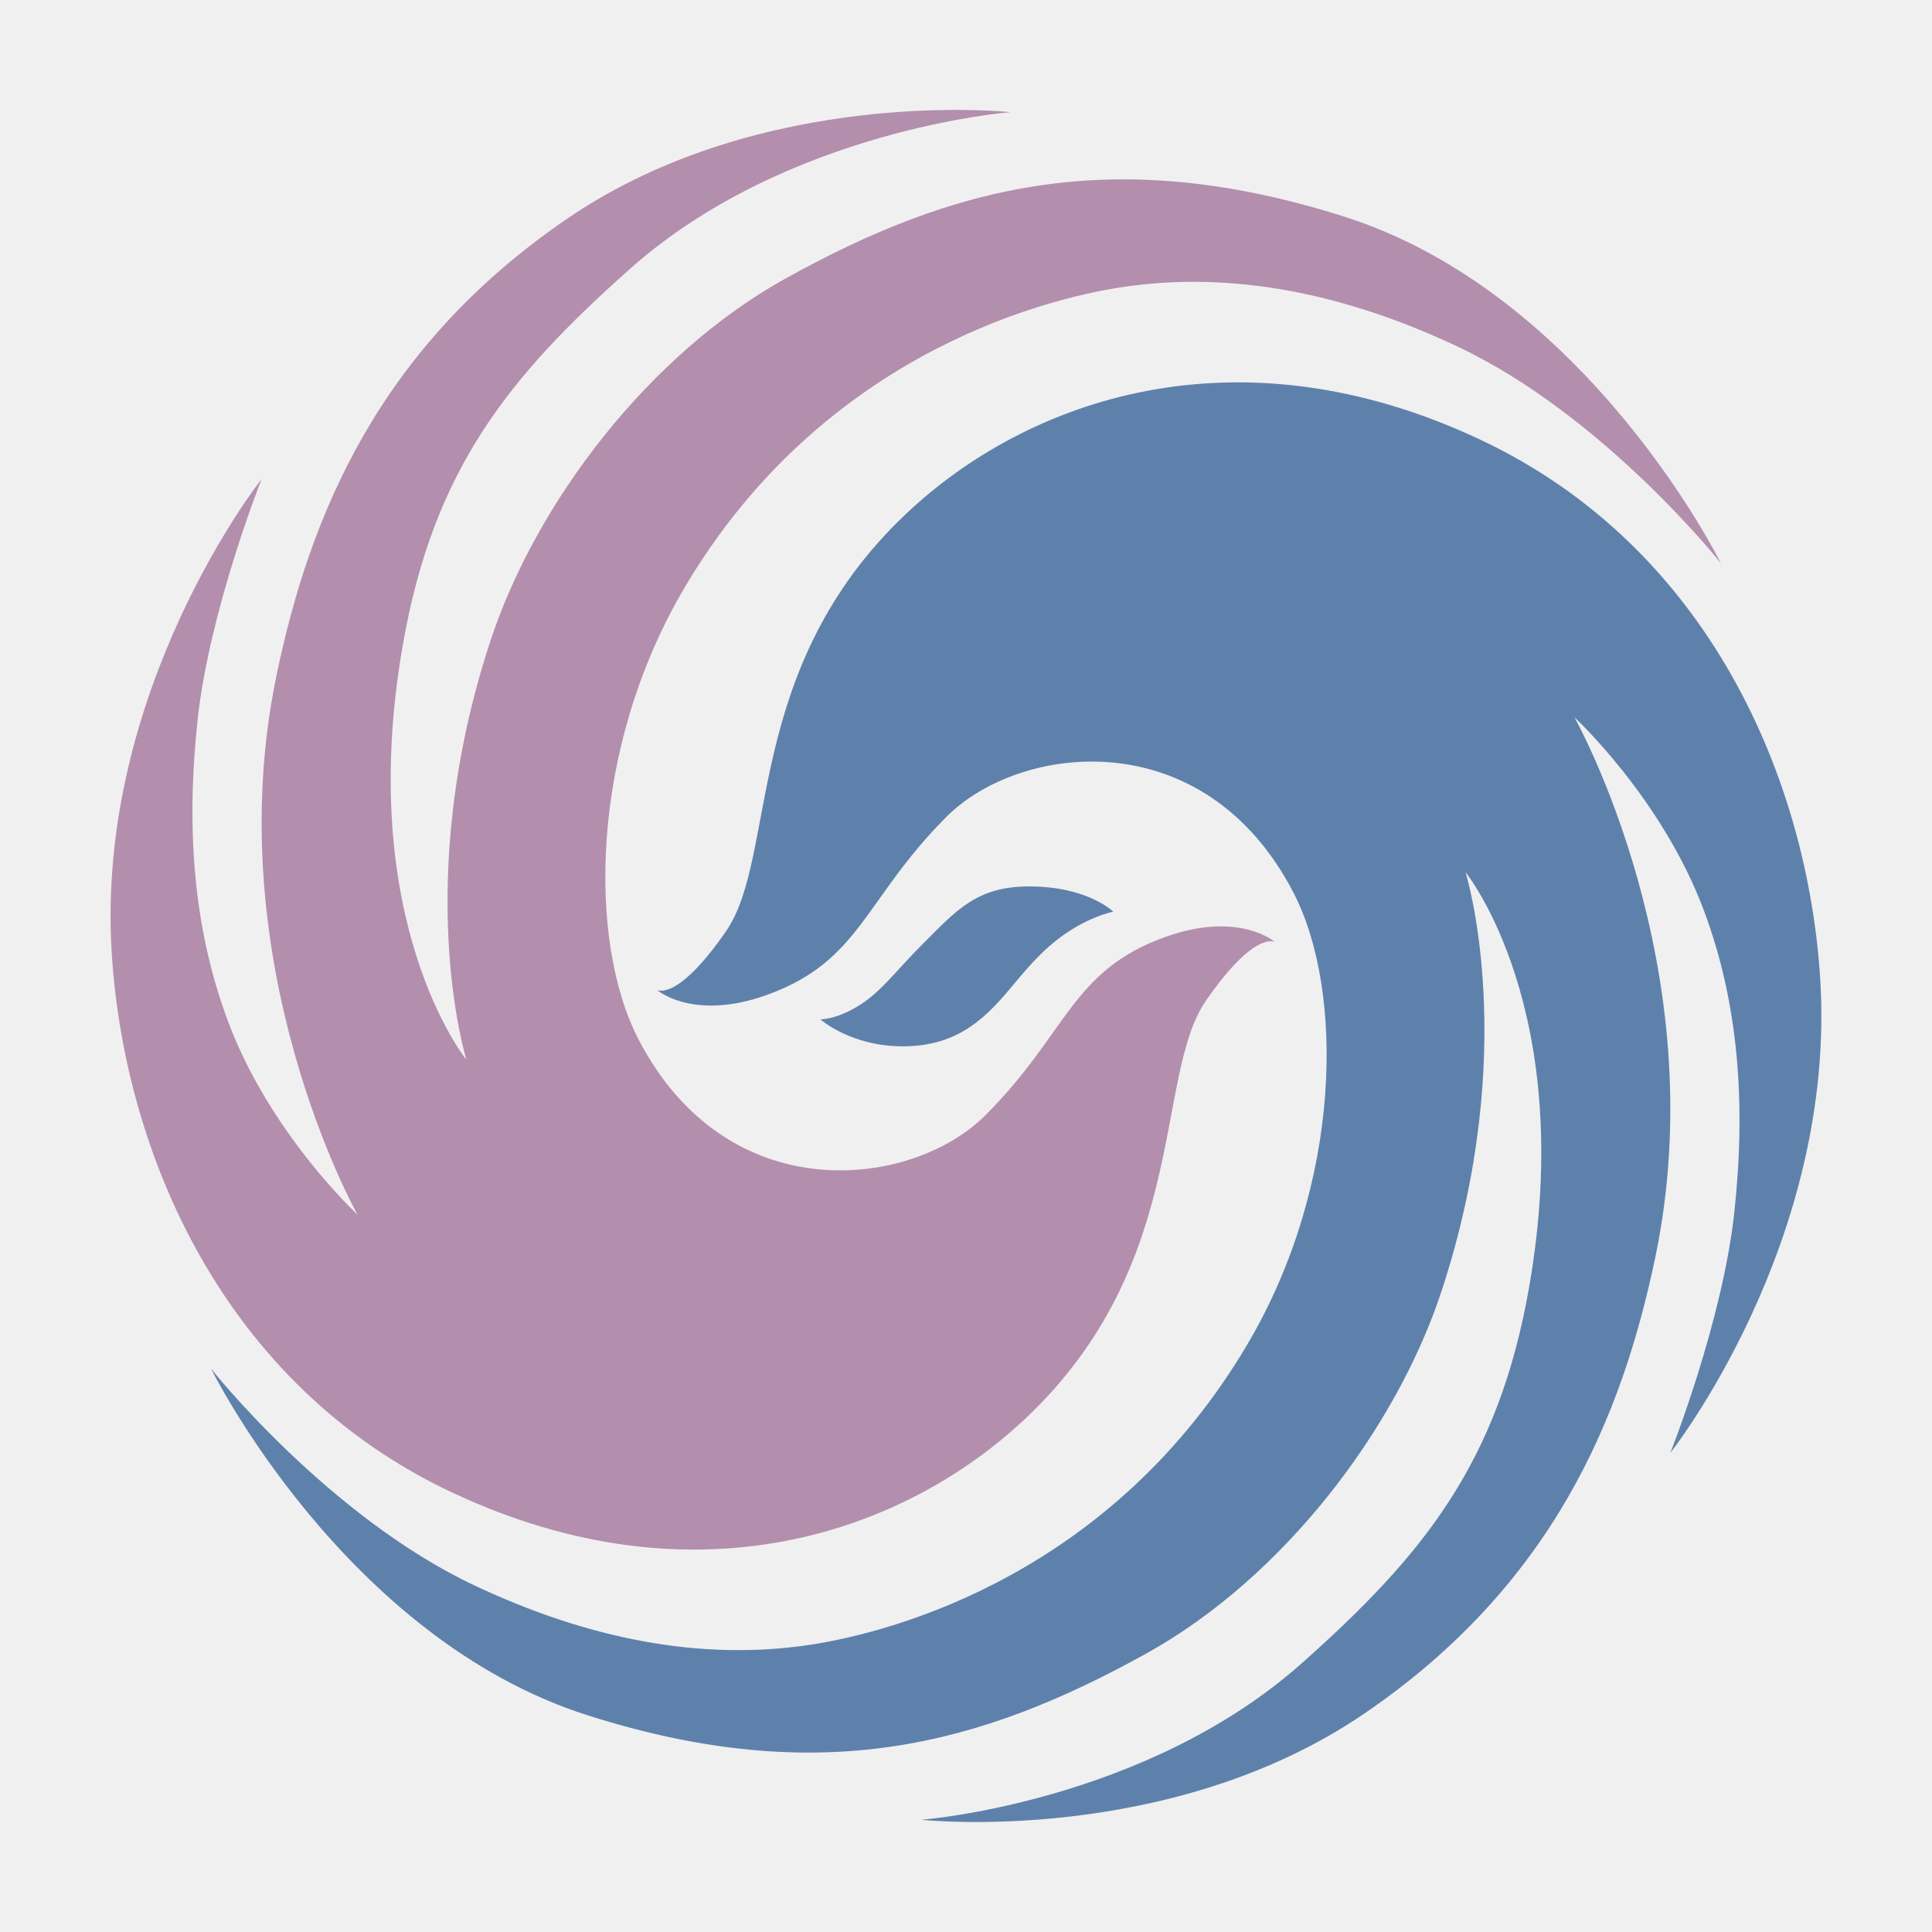
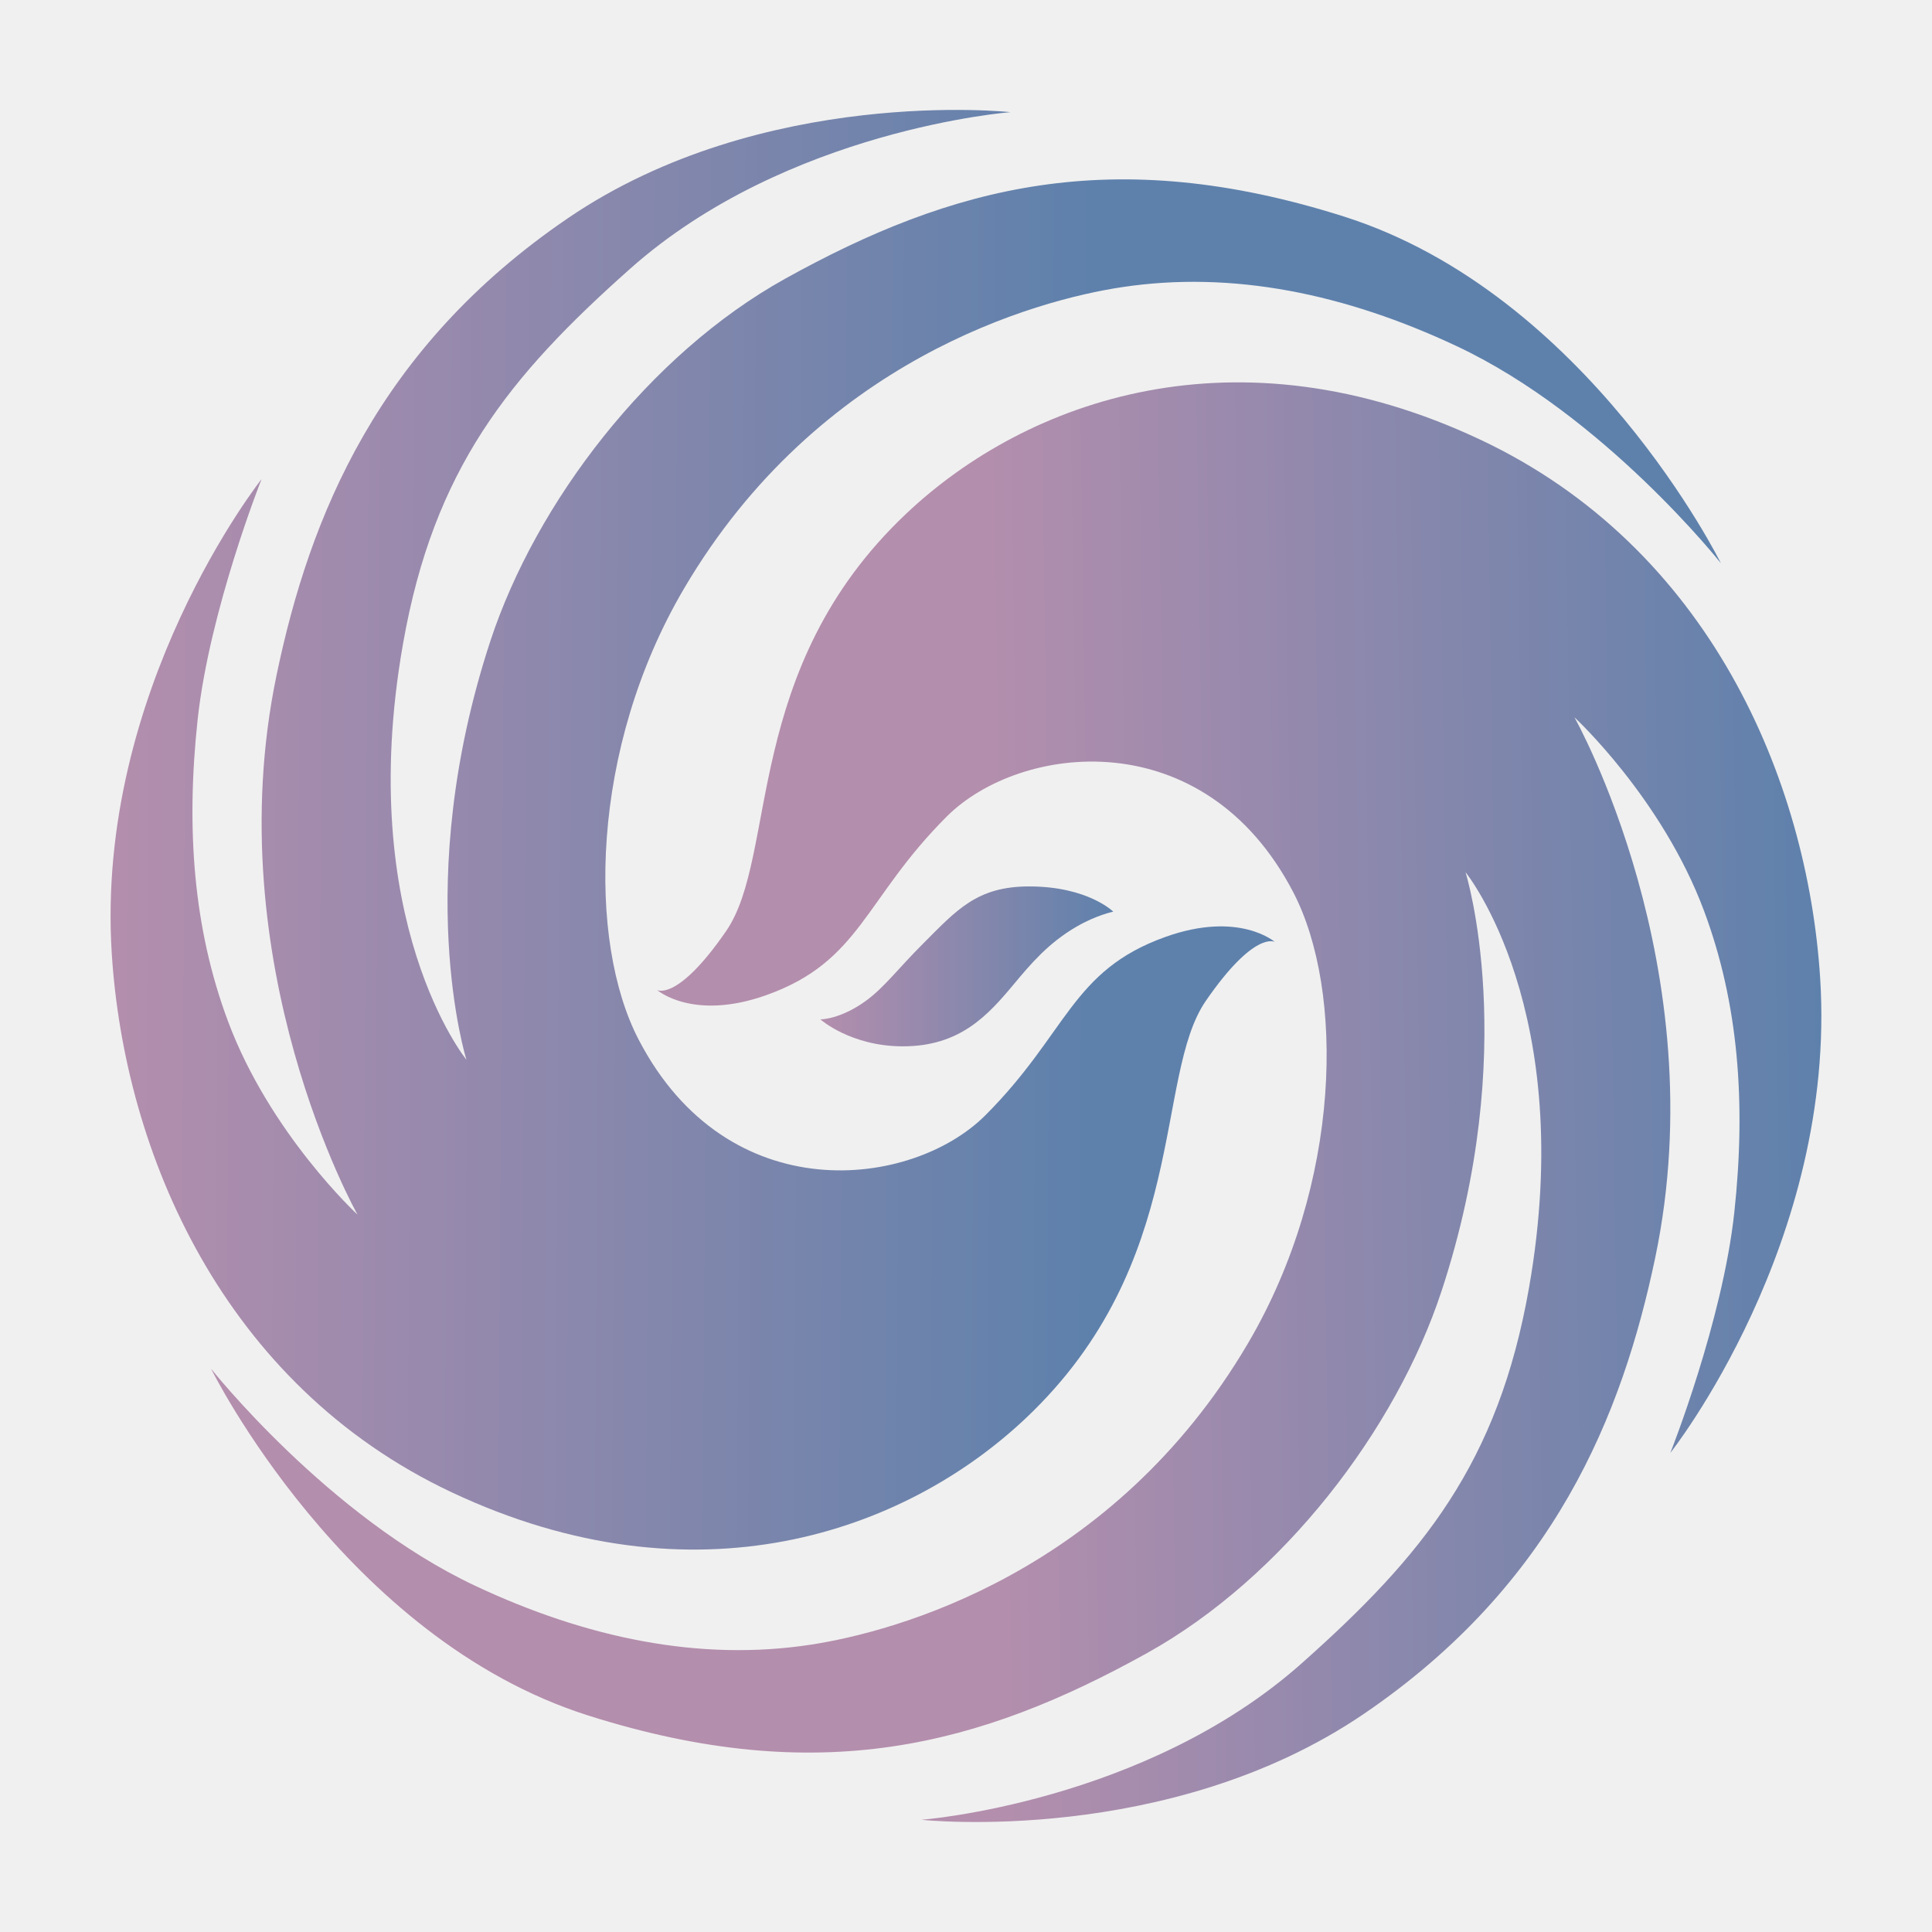
- <svg xmlns="http://www.w3.org/2000/svg" version="1.1" id="Layer_1" x="0px" y="0px" width="7.589" height="7.589" viewBox="0 0 7.589 7.589" enable-background="new 0 0 612 792" xml:space="preserve">
-   <defs id="defs15" />
+ <svg xmlns="http://www.w3.org/2000/svg" xmlns:xlink="http://www.w3.org/1999/xlink" version="1.1" id="Layer_1" x="0px" y="0px" width="7.589" height="7.589" viewBox="0 0 7.589 7.589" enable-background="new 0 0 612 792" xml:space="preserve">
+   <defs id="defs15">
+     <linearGradient id="linearGradient823">
+       <stop style="stop-color:#b48ead;stop-opacity:1;" offset="0" id="stop819" />
+       <stop style="stop-color:#5e81ac;stop-opacity:1" offset="1" id="stop821" />
+     </linearGradient>
+     <linearGradient xlink:href="#linearGradient823" id="linearGradient825" x1="220.033" y1="382.786" x2="317.523" y2="383.388" gradientUnits="userSpaceOnUse" />
+     <linearGradient xlink:href="#linearGradient823" id="linearGradient833" x1="307.672" y1="411.172" x2="390.722" y2="409.968" gradientUnits="userSpaceOnUse" />
+     <linearGradient xlink:href="#linearGradient823" id="linearGradient841" x1="290.852" y1="396.418" x2="320.073" y2="396.418" gradientUnits="userSpaceOnUse" />
+   </defs>
  <g id="start-here-kde" transform="matrix(0.03937008,0,0,0.03937008,-8.228347,-11.81102)">    
   id="g10"&gt;
	<polygon points="401.756,492.756 209,492.756 209,300 401.756,300 " id="polygon2" style="clip-rule:evenodd;opacity:0.01;fill:#ffffff;fill-rule:evenodd" />
-     <path d="m 271.875,326.809 c 15.657,-13.917 37.953,-15.619 37.953,-15.619 0,0 -24.686,-2.687 -44.166,10.58 -18.979,12.927 -25.76,29.778 -29.053,45.51 -6.045,28.884 8.062,53.907 8.062,53.907 0,0 -8.733,-8.061 -12.931,-19.313 -3.446,-9.235 -4.194,-19.188 -3.023,-30.061 1.175,-10.916 6.381,-24.013 6.381,-24.013 0,0 -16.625,20.991 -14.946,47.356 1.264,19.833 11.084,42.991 33.923,53.739 24.263,11.418 45.174,4.029 57.265,-7.391 16.407,-15.494 12.764,-34.09 17.97,-41.646 4.866,-7.065 6.884,-5.877 6.884,-5.877 0,0 -3.563,-3.13 -10.914,-0.504 -9.405,3.36 -9.741,9.573 -17.971,17.801 -7.305,7.305 -25.693,9.572 -34.593,-7.559 -5.094,-9.802 -4.88,-29 4.535,-45.004 13.434,-22.839 35.114,-28.765 43.662,-30.06 11.083,-1.68 22.335,0.671 33.419,5.877 14.684,6.897 26.365,21.663 26.365,21.663 0,0 -13.267,-26.869 -37.617,-34.594 -23.083,-7.323 -39.128,-3.022 -55.753,6.213 -13.603,7.557 -24.854,22.335 -29.389,36.106 -7.956,24.161 -2.402,41.814 -2.402,41.814 0,0 -11.2,-13.77 -6.33,-41.479 3.07,-17.477 10.578,-26.698 22.669,-37.446 z" id="path4" style="clip-rule:evenodd;fill:#b48ead;fill-opacity:1;fill-rule:evenodd" />
-     <path d="m 290.852,401.707 c 0,0 3.023,2.688 8.229,2.688 5.71,0 8.482,-3.092 11.084,-6.215 1.679,-2.015 3.423,-4.081 6.214,-5.709 2.014,-1.175 3.694,-1.511 3.694,-1.511 0,0 -2.521,-2.519 -8.397,-2.519 -5.207,0 -7.221,2.351 -10.58,5.709 -2.525,2.524 -3.863,4.366 -5.709,5.709 -2.563,1.864 -4.535,1.848 -4.535,1.848 z" id="path6" style="clip-rule:evenodd;fill:#5e81ac;fill-opacity:1;fill-rule:evenodd" />
-     <path d="m 338.881,465.947 c -15.657,13.916 -37.953,15.617 -37.953,15.617 0,0 24.685,2.688 44.166,-10.578 18.979,-12.928 25.759,-29.779 29.053,-45.512 6.046,-28.884 -8.061,-53.906 -8.061,-53.906 0,0 8.732,8.061 12.931,19.313 3.445,9.234 4.193,19.189 3.022,30.06 -1.175,10.916 -6.382,24.014 -6.382,24.014 0,0 16.625,-20.992 14.946,-47.355 -1.264,-19.834 -11.084,-42.992 -33.923,-53.74 -24.263,-11.417 -45.174,-4.03 -57.265,7.39 -16.406,15.494 -12.763,34.09 -17.968,41.647 -4.867,7.064 -6.885,5.879 -6.885,5.879 0,0 3.563,3.129 10.915,0.504 9.405,-3.36 9.74,-9.574 17.97,-17.802 7.306,-7.305 25.692,-9.572 34.593,7.558 5.095,9.803 4.882,29 -4.533,45.004 -13.435,22.84 -35.115,28.766 -43.663,30.061 -11.084,1.68 -22.335,-0.67 -33.419,-5.877 -14.684,-6.898 -26.366,-21.664 -26.366,-21.664 0,0 13.268,26.871 37.617,34.596 23.083,7.322 39.128,3.021 55.754,-6.215 13.603,-7.557 24.854,-22.334 29.389,-36.105 7.955,-24.162 2.401,-41.814 2.401,-41.814 0,0 11.201,13.77 6.331,41.479 -3.072,17.478 -10.578,26.698 -22.67,37.446 z" id="path8" style="clip-rule:evenodd;fill:#5e81ac;fill-opacity:1;fill-rule:evenodd" />
+     <path d="m 271.875,326.809 c 15.657,-13.917 37.953,-15.619 37.953,-15.619 0,0 -24.686,-2.687 -44.166,10.58 -18.979,12.927 -25.76,29.778 -29.053,45.51 -6.045,28.884 8.062,53.907 8.062,53.907 0,0 -8.733,-8.061 -12.931,-19.313 -3.446,-9.235 -4.194,-19.188 -3.023,-30.061 1.175,-10.916 6.381,-24.013 6.381,-24.013 0,0 -16.625,20.991 -14.946,47.356 1.264,19.833 11.084,42.991 33.923,53.739 24.263,11.418 45.174,4.029 57.265,-7.391 16.407,-15.494 12.764,-34.09 17.97,-41.646 4.866,-7.065 6.884,-5.877 6.884,-5.877 0,0 -3.563,-3.13 -10.914,-0.504 -9.405,3.36 -9.741,9.573 -17.971,17.801 -7.305,7.305 -25.693,9.572 -34.593,-7.559 -5.094,-9.802 -4.88,-29 4.535,-45.004 13.434,-22.839 35.114,-28.765 43.662,-30.06 11.083,-1.68 22.335,0.671 33.419,5.877 14.684,6.897 26.365,21.663 26.365,21.663 0,0 -13.267,-26.869 -37.617,-34.594 -23.083,-7.323 -39.128,-3.022 -55.753,6.213 -13.603,7.557 -24.854,22.335 -29.389,36.106 -7.956,24.161 -2.402,41.814 -2.402,41.814 0,0 -11.2,-13.77 -6.33,-41.479 3.07,-17.477 10.578,-26.698 22.669,-37.446 z" id="path4" style="clip-rule:evenodd;fill:url(#linearGradient825);fill-opacity:1;fill-rule:evenodd" />
+     <path d="m 290.852,401.707 c 0,0 3.023,2.688 8.229,2.688 5.71,0 8.482,-3.092 11.084,-6.215 1.679,-2.015 3.423,-4.081 6.214,-5.709 2.014,-1.175 3.694,-1.511 3.694,-1.511 0,0 -2.521,-2.519 -8.397,-2.519 -5.207,0 -7.221,2.351 -10.58,5.709 -2.525,2.524 -3.863,4.366 -5.709,5.709 -2.563,1.864 -4.535,1.848 -4.535,1.848 z" id="path6" style="clip-rule:evenodd;fill:url(#linearGradient841);fill-opacity:1.0;fill-rule:evenodd" />
+     <path d="m 338.881,465.947 c -15.657,13.916 -37.953,15.617 -37.953,15.617 0,0 24.685,2.688 44.166,-10.578 18.979,-12.928 25.759,-29.779 29.053,-45.512 6.046,-28.884 -8.061,-53.906 -8.061,-53.906 0,0 8.732,8.061 12.931,19.313 3.445,9.234 4.193,19.189 3.022,30.06 -1.175,10.916 -6.382,24.014 -6.382,24.014 0,0 16.625,-20.992 14.946,-47.355 -1.264,-19.834 -11.084,-42.992 -33.923,-53.74 -24.263,-11.417 -45.174,-4.03 -57.265,7.39 -16.406,15.494 -12.763,34.09 -17.968,41.647 -4.867,7.064 -6.885,5.879 -6.885,5.879 0,0 3.563,3.129 10.915,0.504 9.405,-3.36 9.74,-9.574 17.97,-17.802 7.306,-7.305 25.692,-9.572 34.593,7.558 5.095,9.803 4.882,29 -4.533,45.004 -13.435,22.84 -35.115,28.766 -43.663,30.061 -11.084,1.68 -22.335,-0.67 -33.419,-5.877 -14.684,-6.898 -26.366,-21.664 -26.366,-21.664 0,0 13.268,26.871 37.617,34.596 23.083,7.322 39.128,3.021 55.754,-6.215 13.603,-7.557 24.854,-22.334 29.389,-36.105 7.955,-24.162 2.401,-41.814 2.401,-41.814 0,0 11.201,13.77 6.331,41.479 -3.072,17.478 -10.578,26.698 -22.67,37.446 z" id="path8" style="clip-rule:evenodd;fill:url(#linearGradient833);fill-opacity:1;fill-rule:evenodd" />
  </g>
</svg>
